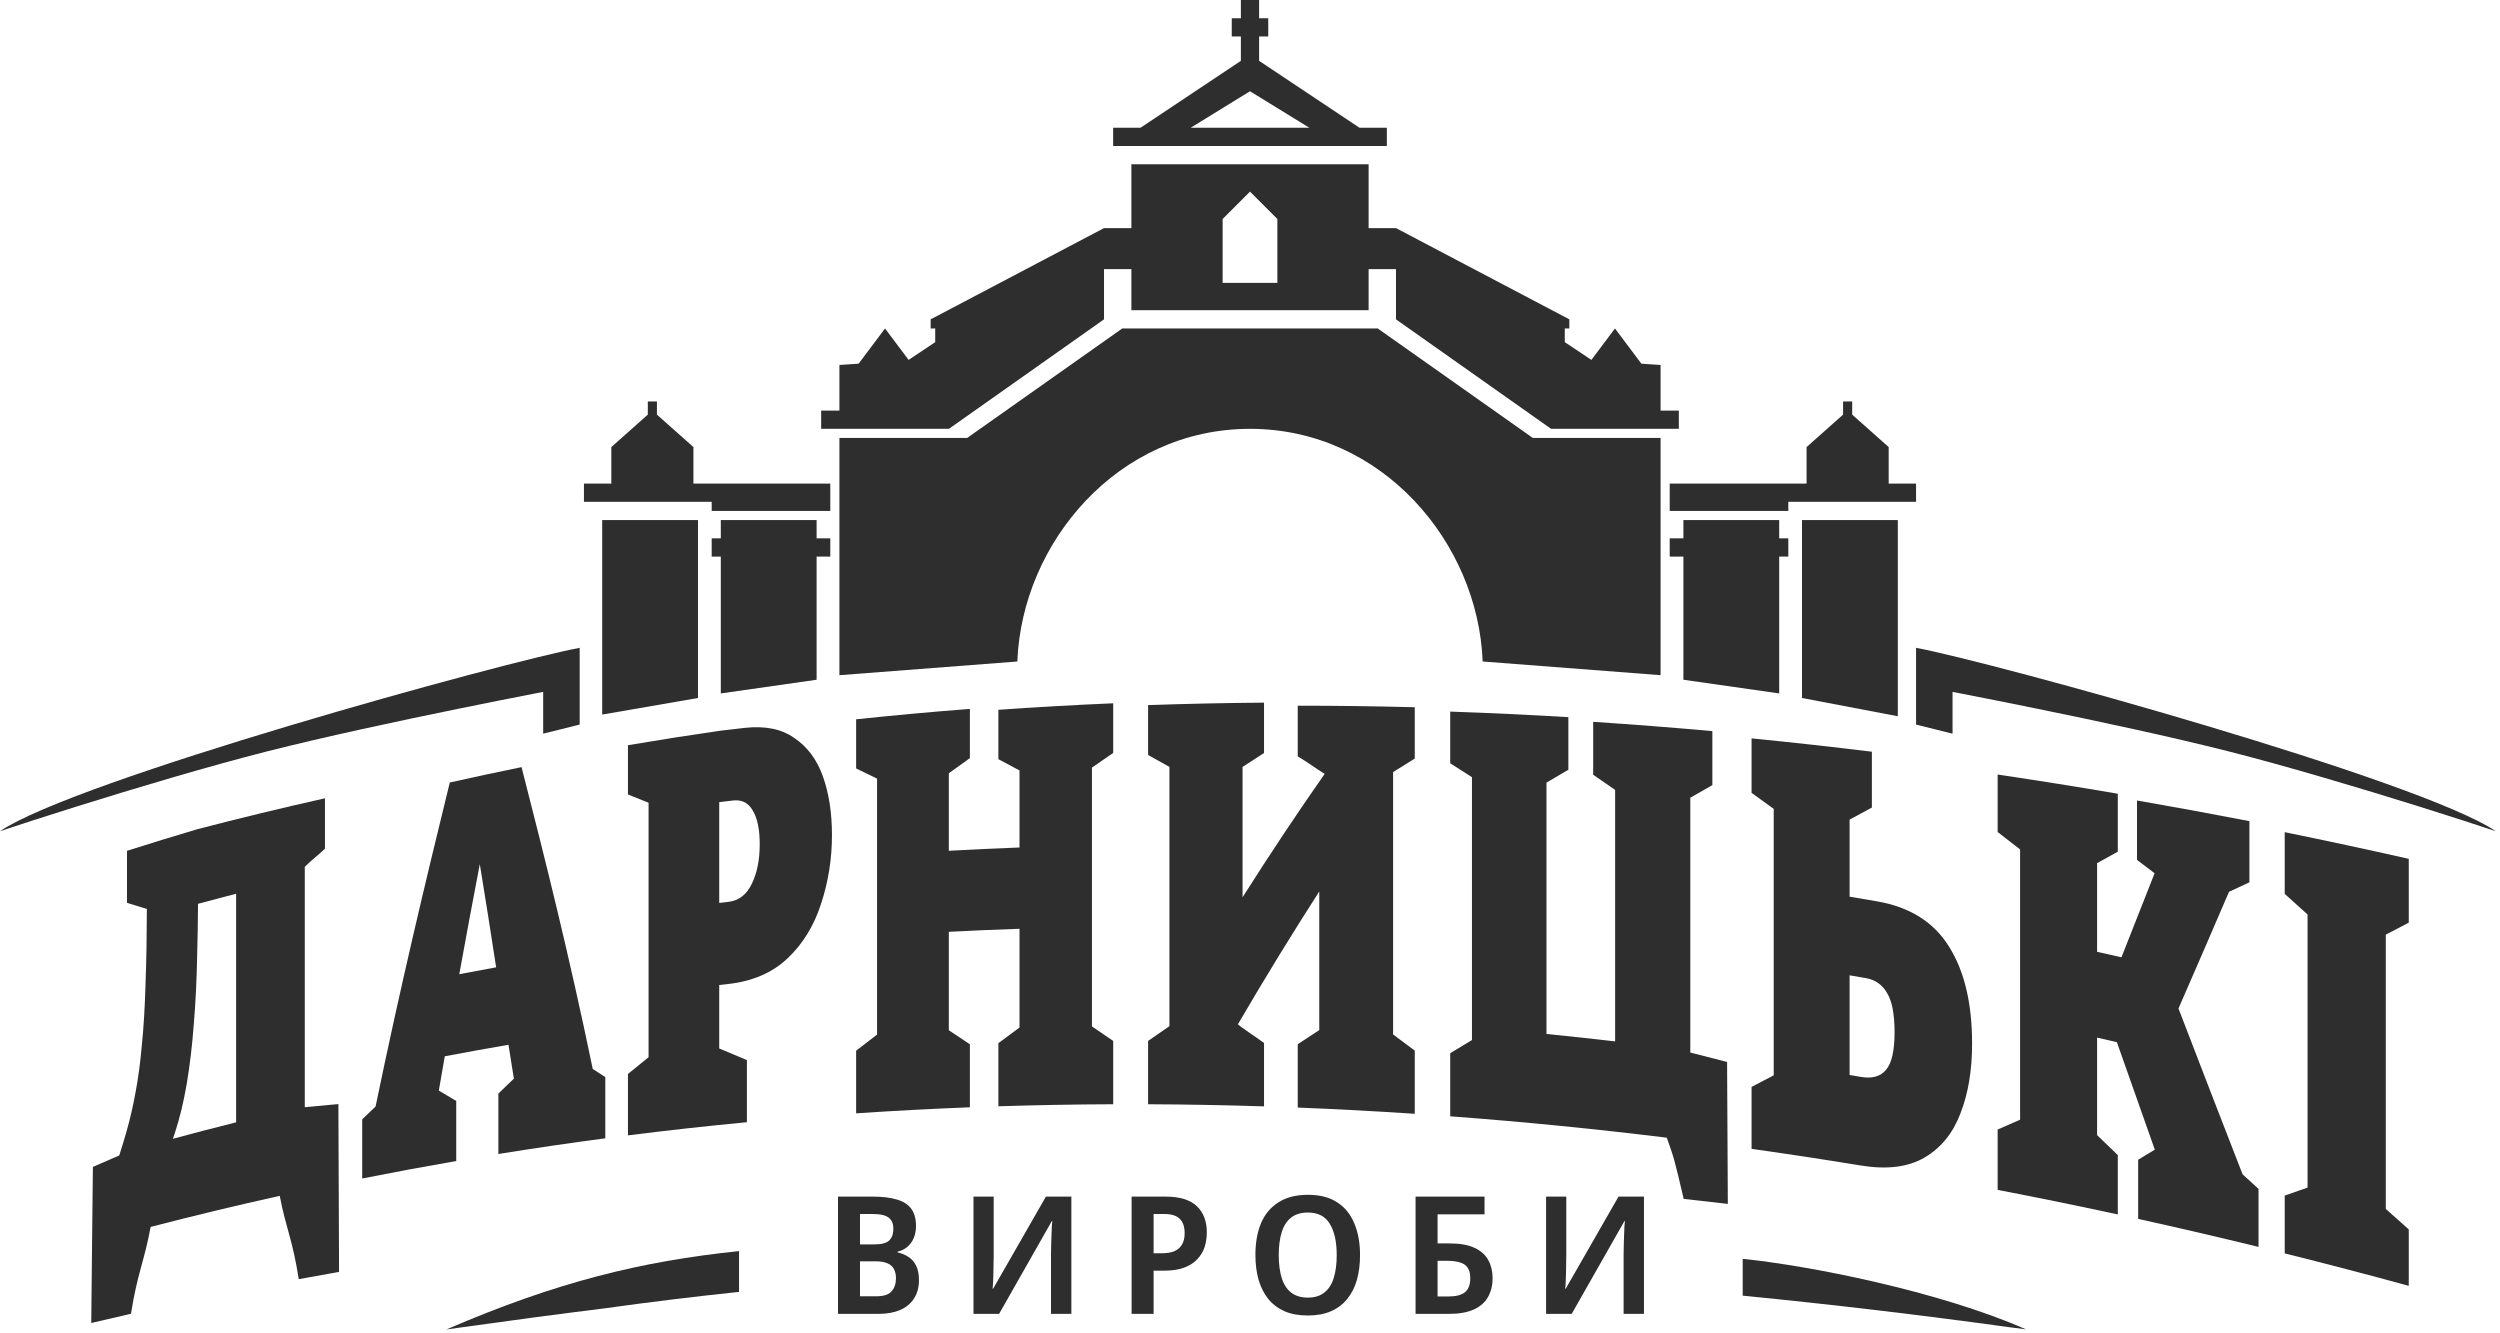
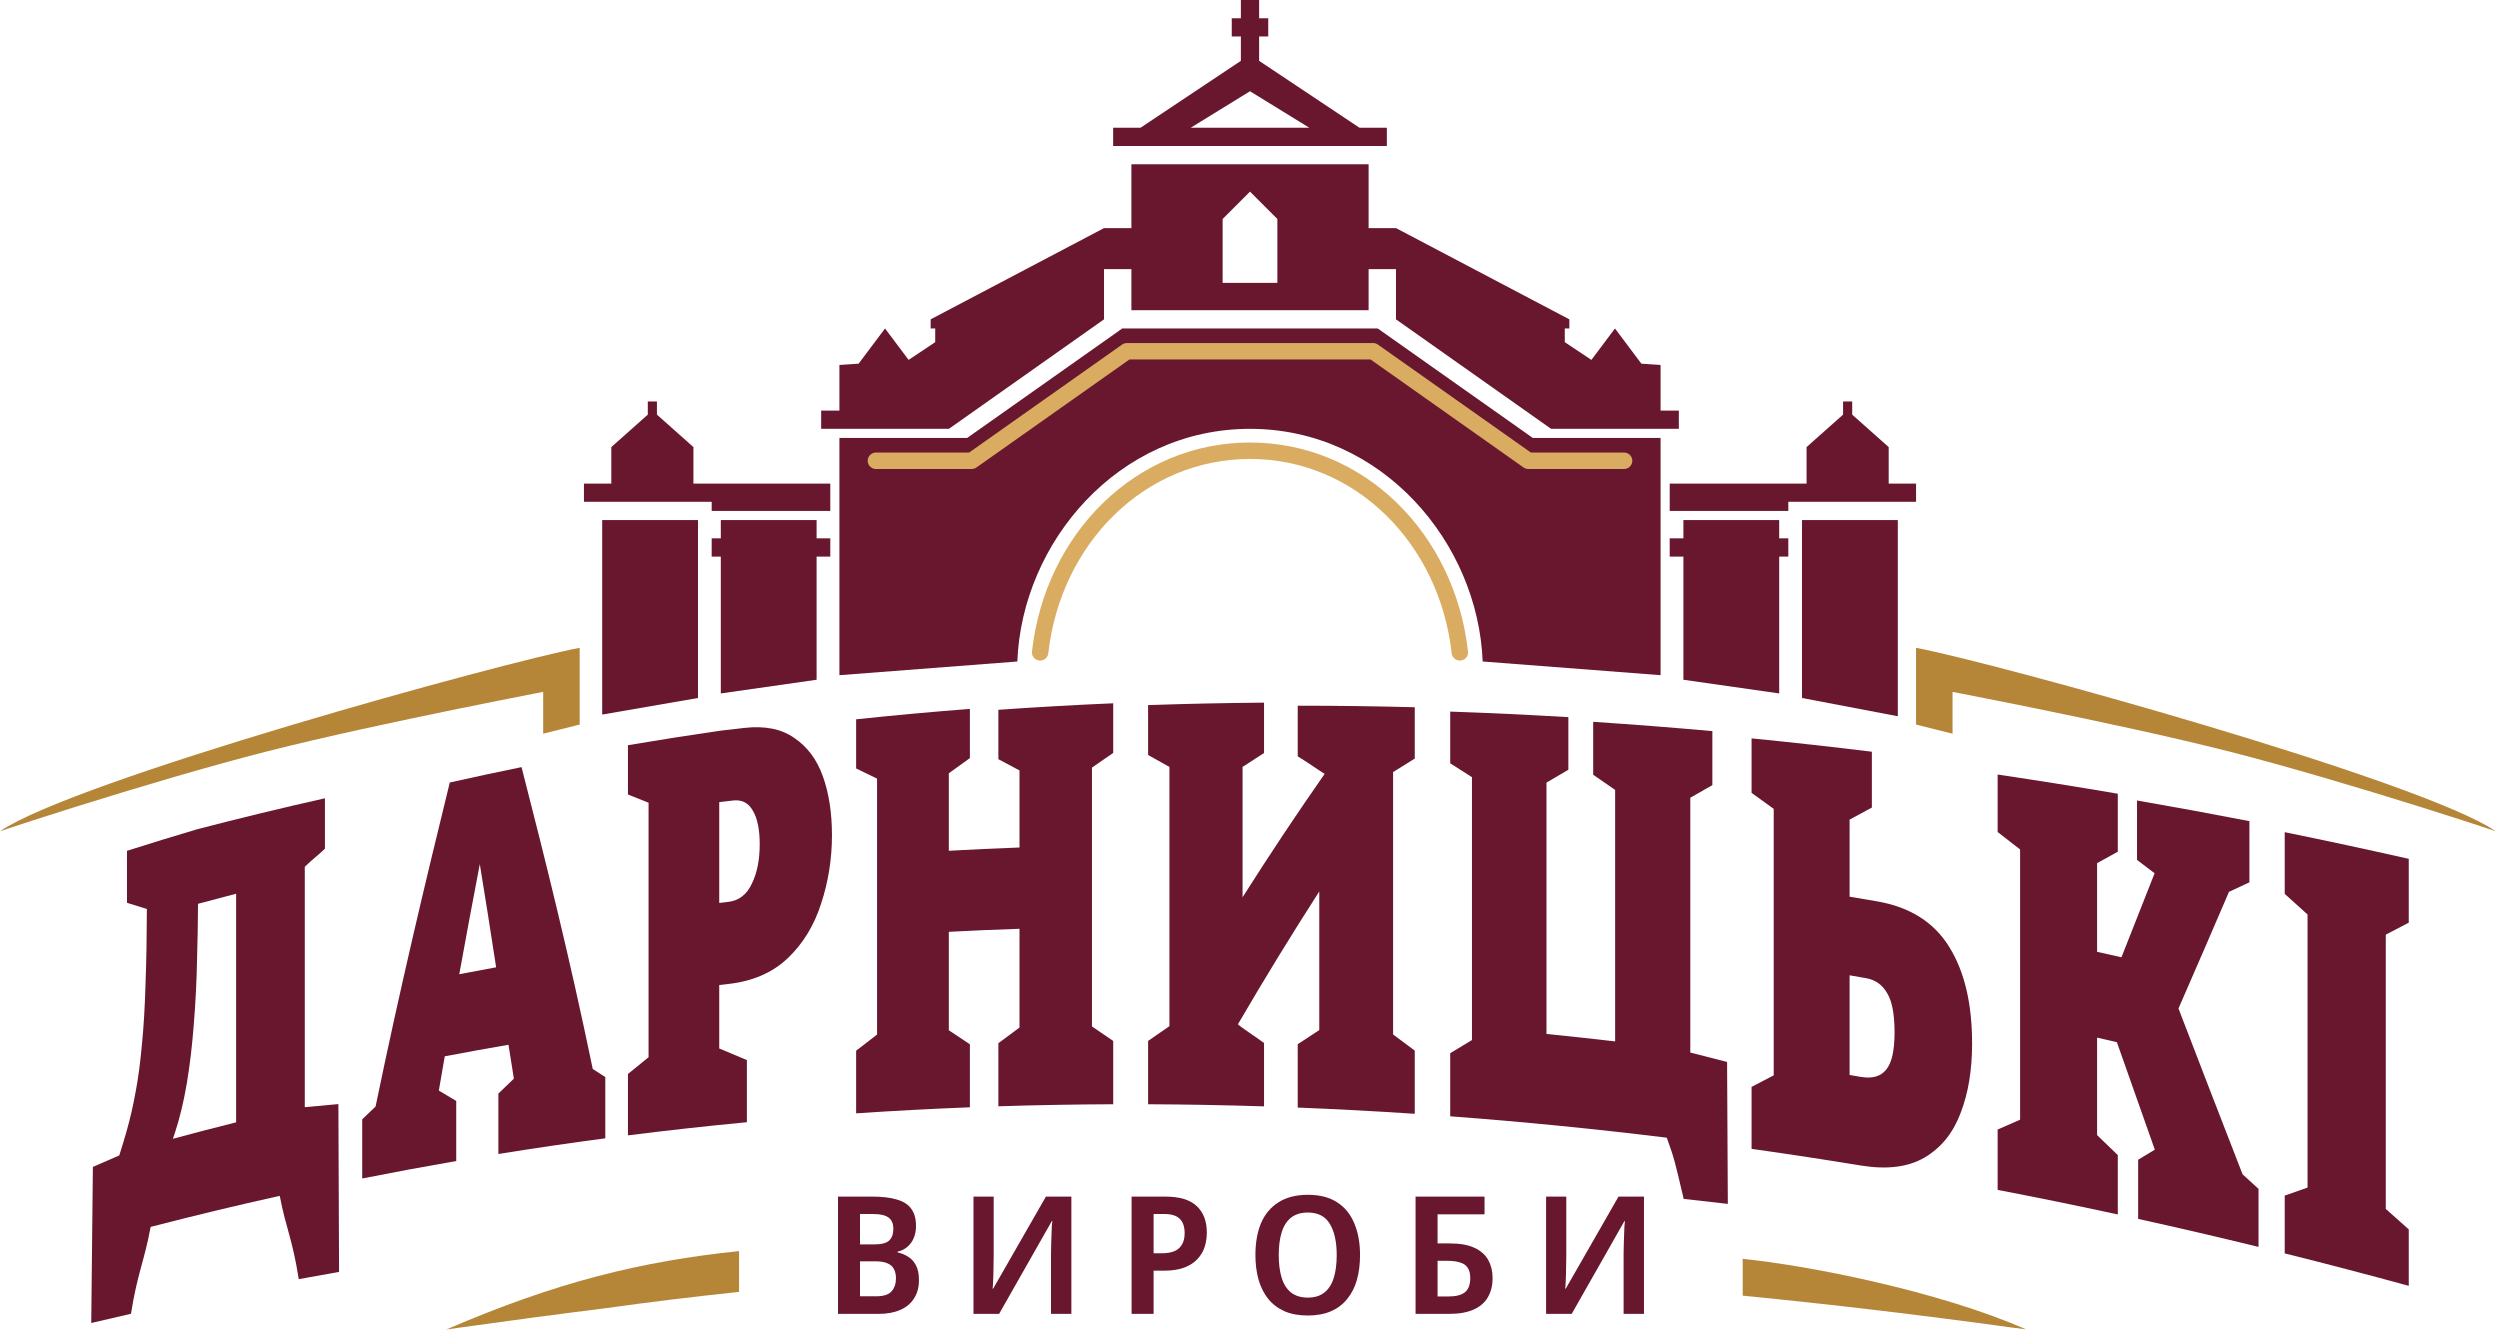
<svg xmlns="http://www.w3.org/2000/svg" width="274" height="146" viewBox="0 0 274 146" fill="none">
-   <path d="M18.947 124.811C21.252 124.189 23.563 123.588 25.879 123.008C25.879 114.299 25.879 105.947 25.879 97.951C24.486 98.312 23.094 98.681 21.704 99.057C21.691 101.095 21.656 103.073 21.602 104.987C21.553 107.531 21.431 109.97 21.237 112.293C21.066 114.569 20.811 116.731 20.47 118.768C20.13 120.765 19.692 122.579 19.157 124.2C19.089 124.407 19.019 124.61 18.947 124.811ZM13.071 126.636C13.366 125.719 13.636 124.826 13.881 123.959C14.269 122.59 14.596 121.162 14.863 119.678C15.153 118.145 15.383 116.416 15.553 114.497C15.747 112.572 15.88 110.318 15.953 107.754C16.041 105.401 16.089 102.683 16.097 99.625C15.37 99.398 14.644 99.172 13.918 98.948C13.918 97.035 13.918 95.136 13.918 93.249C16.473 92.437 19.034 91.65 21.602 90.888C26.251 89.677 30.921 88.544 35.613 87.492C35.613 89.31 35.613 91.153 35.613 93.021C34.557 94.012 34.458 93.989 33.404 95C33.67 94.747 33.91 94.515 33.404 95C33.404 103.752 33.404 111.781 33.404 121.347C34.63 121.227 35.858 121.114 37.088 121.007C37.112 128.173 37.137 131.637 37.161 139.399C35.686 139.658 34.213 139.924 32.742 140.197C32.047 135.726 31.354 134.718 30.66 131.064C25.922 132.116 21.206 133.251 16.512 134.468C16.527 134.389 16.497 134.547 16.512 134.468C15.792 138.33 15.073 139.479 14.354 143.989C12.9 144.319 11.449 144.656 10 145C10.06 137.84 10.121 134.803 10.181 127.893C11.144 127.471 12.107 127.052 13.071 126.636Z" fill="#2E2E2E" />
-   <path d="M64.965 117.16C65.424 117.453 65.882 117.749 66.341 118.047C66.341 120.248 66.341 122.485 66.341 124.759C62.42 125.278 58.514 125.851 54.622 126.478C54.622 124.238 54.622 122.031 54.622 119.856C55.188 119.309 55.754 118.763 56.321 118.219C56.124 116.969 55.927 115.732 55.73 114.506C53.397 114.907 51.069 115.329 48.747 115.771C48.53 117.013 48.312 118.265 48.095 119.526C48.731 119.902 49.367 120.282 50.003 120.666C50.003 122.83 50.003 125.024 50.003 127.249C46.557 127.844 43.122 128.482 39.698 129.162C39.698 126.974 39.698 124.812 39.698 122.677C40.187 122.208 40.675 121.739 41.164 121.272C43.868 108.202 46.579 96.849 49.297 85.763C51.911 85.177 54.533 84.615 57.161 84.077C59.756 94.208 62.357 104.571 64.965 117.16ZM50.337 106.772C51.682 106.513 53.029 106.261 54.377 106.017C53.78 102.119 53.183 98.351 52.587 94.707C51.836 98.605 51.086 102.629 50.337 106.772Z" fill="#2E2E2E" />
-   <path d="M79.813 107.845C79.484 107.882 79.156 107.919 78.828 107.956C78.828 110.23 78.828 112.549 78.828 114.912C79.838 115.329 80.849 115.754 81.86 116.186C81.86 118.416 81.86 120.685 81.86 122.994C77.497 123.409 73.151 123.89 68.823 124.437C68.823 122.158 68.823 119.915 68.823 117.708C69.576 117.093 70.329 116.481 71.083 115.872C71.083 105.791 71.083 96.493 71.083 87.978C70.329 87.674 69.576 87.373 68.823 87.076C68.823 85.239 68.823 83.438 68.823 81.674C72.198 81.103 75.583 80.573 78.979 80.081C79.85 79.978 80.722 79.877 81.595 79.779C83.846 79.526 85.671 79.894 87.067 80.89C88.488 81.85 89.53 83.24 90.191 85.095C90.852 86.951 91.183 89.085 91.183 91.525C91.183 94.12 90.788 96.628 90 99.019C89.238 101.409 88.018 103.42 86.344 105.011C84.67 106.605 82.491 107.549 79.813 107.845ZM80.343 87.735C79.838 87.794 79.333 87.854 78.828 87.914C78.828 91.457 78.828 95.14 78.828 98.962C79.156 98.923 79.484 98.885 79.813 98.847C80.975 98.713 81.835 98.052 82.392 96.875C82.974 95.695 83.265 94.241 83.265 92.537C83.265 90.911 83.012 89.687 82.505 88.839C82.025 87.988 81.304 87.624 80.343 87.735Z" fill="#2E2E2E" />
-   <path d="M93.832 122.021C93.832 119.692 93.832 117.404 93.832 115.157C94.596 114.563 95.361 113.972 96.127 113.386C96.127 103.18 96.127 93.831 96.127 85.338C95.361 84.961 94.596 84.59 93.832 84.223C93.832 82.386 93.832 80.591 93.832 78.836C97.972 78.398 102.129 78.018 106.3 77.695C106.3 79.451 106.3 81.249 106.3 83.088C105.53 83.638 104.76 84.193 103.991 84.752C103.991 87.493 103.991 90.324 103.991 93.245C106.568 93.101 109.15 92.981 111.738 92.885C111.738 89.982 111.738 87.168 111.738 84.441C110.966 84.025 110.194 83.613 109.422 83.206C109.422 81.361 109.422 79.556 109.422 77.794C113.602 77.499 117.796 77.261 122.007 77.08C122.007 78.853 122.007 80.666 122.007 82.52C121.23 83.052 120.453 83.588 119.677 84.129C119.677 92.721 119.677 102.176 119.677 112.496C120.453 113.021 121.23 113.552 122.007 114.086C122.007 116.359 122.007 118.671 122.007 121.025C117.796 121.042 113.602 121.116 109.422 121.249C109.422 118.903 109.422 116.598 109.422 114.334C110.194 113.758 110.966 113.185 111.738 112.617C111.738 108.896 111.738 105.289 111.738 101.795C109.15 101.881 106.568 101.992 103.991 102.127C103.991 105.61 103.991 109.207 103.991 112.917C104.76 113.424 105.53 113.936 106.3 114.453C106.3 116.714 106.3 119.016 106.3 121.36C102.129 121.522 97.972 121.742 93.832 122.021Z" fill="#2E2E2E" />
-   <path d="M125.832 121.026C125.832 118.671 125.832 116.357 125.832 114.084C126.611 113.541 127.39 113.002 128.17 112.468C128.17 102.151 128.17 92.679 128.17 84.053C127.39 83.612 126.611 83.177 125.832 82.747C125.832 80.884 125.832 79.061 125.832 77.279C130.052 77.133 134.287 77.043 138.538 77.01C138.538 78.81 138.538 80.65 138.538 82.529C137.753 83.033 136.969 83.541 136.185 84.054C136.185 88.591 136.185 93.353 136.185 98.34C139.177 93.618 142.176 89.12 145.183 84.817C144 84.081 143.411 83.609 142.231 82.897C142.231 81.007 142.231 79.157 142.231 77.344C146.491 77.345 150.767 77.401 155.058 77.513C155.058 79.353 155.058 81.228 155.058 83.139C154.266 83.629 153.474 84.122 152.683 84.619C152.683 93.447 152.683 103.033 152.683 113.378C153.474 113.963 154.266 114.553 155.058 115.146C155.058 117.42 155.058 119.728 155.058 122.072C150.767 121.786 146.491 121.559 142.231 121.39C142.231 119.037 142.231 116.723 142.231 114.447C143.017 113.926 143.804 113.409 144.592 112.897C144.592 107.626 144.592 102.562 144.592 97.704C141.612 102.336 138.64 107.181 135.676 112.259C136.107 112.667 137.44 113.503 138.538 114.312C138.538 116.588 138.538 118.904 138.538 121.258C134.287 121.122 130.052 121.045 125.832 121.026Z" fill="#2E2E2E" />
-   <path d="M184.532 131.4C183.5 127 183.5 127 182.68 124.691C174.716 123.715 166.804 122.933 158.944 122.347C158.944 120.006 158.944 117.701 158.944 115.429C159.738 114.945 160.532 114.466 161.327 113.99C161.327 103.678 161.327 94.074 161.327 85.178C160.532 84.666 159.738 84.159 158.944 83.657C158.944 81.734 158.944 79.845 158.944 77.991C163.244 78.139 167.56 78.342 171.892 78.6C171.892 80.491 171.892 82.412 171.892 84.364C171.092 84.831 170.293 85.301 169.495 85.774C169.495 94.358 169.495 103.541 169.495 113.322C171.997 113.573 174.505 113.845 177.018 114.137C177.018 104.404 177.018 95.216 177.018 86.573C176.216 86.014 175.414 85.46 174.613 84.912C174.613 82.95 174.613 81.017 174.613 79.114C178.952 79.398 183.305 79.737 187.675 80.131C187.675 82.08 187.675 84.052 187.675 86.05C186.868 86.508 186.062 86.968 185.257 87.43C185.257 96.248 185.257 105.557 185.257 115.358C186.599 115.697 187.943 116.041 189.289 116.391C189.316 123.97 189.343 123.822 189.37 131.947C187.755 131.758 186.142 131.576 184.532 131.4Z" fill="#2E2E2E" />
-   <path d="M191.972 125.914C191.972 123.628 191.972 121.365 191.972 119.124C192.78 118.697 193.589 118.275 194.399 117.857C194.399 107.673 194.399 97.938 194.399 88.651C193.589 88.062 192.78 87.478 191.972 86.899C191.972 84.886 191.972 82.895 191.972 80.927C196.351 81.36 200.747 81.847 205.157 82.389C205.157 84.412 205.157 86.452 205.157 88.508C204.343 88.947 203.529 89.388 202.716 89.829C202.716 92.613 202.716 95.429 202.716 98.277C203.719 98.444 204.723 98.614 205.728 98.788C209.339 99.411 211.982 101.087 213.645 103.8C215.309 106.471 216.142 109.993 216.142 114.383C216.142 117.296 215.718 119.838 214.873 122.007C214.054 124.183 212.745 125.797 210.948 126.857C209.151 127.916 206.812 128.209 203.936 127.738C199.935 127.082 195.947 126.474 191.972 125.914ZM202.716 117.818C203.123 117.887 203.529 117.956 203.936 118.026C205.184 118.241 206.108 117.985 206.705 117.255C207.33 116.532 207.643 115.161 207.643 113.157C207.643 111.153 207.371 109.72 206.827 108.845C206.311 107.931 205.537 107.384 204.506 107.204C203.909 107.099 203.312 106.996 202.716 106.894C202.716 110.486 202.716 114.128 202.716 117.818Z" fill="#2E2E2E" />
-   <path d="M245.785 128.702C246.367 129.234 246.95 129.766 247.534 130.299C247.534 132.429 247.534 134.55 247.534 136.661C243.121 135.582 238.724 134.559 234.342 133.592C234.342 131.43 234.342 129.268 234.342 127.105C234.951 126.736 235.56 126.369 236.169 126.004C234.781 122.082 233.395 118.147 232.01 114.222C231.286 114.054 230.563 113.889 229.841 113.725C229.841 117.281 229.841 120.843 229.841 124.411C230.597 125.139 231.353 125.868 232.11 126.597C232.11 128.765 232.11 130.934 232.11 133.104C227.705 132.15 223.316 131.252 218.941 130.411C218.941 128.197 218.941 125.992 218.941 123.796C219.761 123.433 220.582 123.073 221.403 122.717C221.403 112.692 221.403 102.82 221.403 93.1C220.582 92.458 219.761 91.821 218.941 91.188C218.941 89.08 218.941 86.981 218.941 84.89C223.316 85.539 227.705 86.24 232.11 86.993C232.11 89.109 232.11 91.227 232.11 93.345C231.353 93.765 230.597 94.184 229.841 94.603C229.841 97.837 229.841 101.075 229.841 104.319C230.73 104.516 231.62 104.716 232.511 104.919C233.721 101.86 234.933 98.795 236.145 95.708C235.503 95.219 234.86 94.732 234.218 94.247C234.218 92.077 234.218 89.906 234.218 87.734C238.31 88.445 242.416 89.199 246.535 89.998C246.535 92.242 246.535 94.476 246.535 96.702C245.789 97.05 245.043 97.398 244.298 97.744C242.45 102.062 240.604 106.306 238.761 110.529C241.098 116.602 243.439 122.691 245.785 128.702Z" fill="#2E2E2E" />
-   <path d="M264 101.124C263.161 101.565 262.322 102.002 261.483 102.437C261.483 112.879 261.483 122.9 261.483 132.501C262.322 133.248 263.161 133.995 264 134.741C264 136.825 264 138.888 264 140.928C259.453 139.684 254.921 138.498 250.405 137.371C250.405 135.271 250.405 133.16 250.405 131.037C251.239 130.741 252.073 130.448 252.908 130.158C252.908 120.466 252.908 110.49 252.908 100.229C252.073 99.472 251.239 98.719 250.405 97.97C250.405 95.728 250.405 93.474 250.405 91.207C254.921 92.128 259.453 93.102 264 94.128C264 96.482 264 98.814 264 101.124Z" fill="#2E2E2E" />
-   <path d="M95.624 131.148C96.704 131.148 97.598 131.256 98.306 131.472C99.014 131.676 99.536 132.012 99.872 132.48C100.22 132.948 100.394 133.578 100.394 134.37C100.394 134.862 100.31 135.306 100.142 135.702C99.974 136.098 99.734 136.422 99.422 136.674C99.122 136.926 98.774 137.094 98.378 137.178V137.268C98.786 137.352 99.17 137.508 99.53 137.736C99.89 137.952 100.178 138.27 100.394 138.69C100.61 139.098 100.718 139.638 100.718 140.31C100.718 141.09 100.538 141.756 100.178 142.308C99.83 142.86 99.326 143.28 98.666 143.568C98.006 143.856 97.22 144 96.308 144H91.844V131.148H95.624ZM95.84 136.386C96.62 136.386 97.16 136.242 97.46 135.954C97.76 135.666 97.91 135.24 97.91 134.676C97.91 134.1 97.73 133.686 97.37 133.434C97.022 133.182 96.464 133.056 95.696 133.056H94.256V136.386H95.84ZM94.256 138.24V142.074H96.02C96.836 142.074 97.4 141.894 97.712 141.534C98.036 141.174 98.198 140.694 98.198 140.094C98.198 139.71 98.126 139.38 97.982 139.104C97.85 138.828 97.622 138.618 97.298 138.474C96.974 138.318 96.524 138.24 95.948 138.24H94.256Z" fill="#2E2E2E" />
-   <path d="M106.694 131.148H108.908V137.682C108.908 137.982 108.902 138.318 108.89 138.69C108.89 139.05 108.884 139.404 108.872 139.752C108.86 140.1 108.848 140.406 108.836 140.67C108.824 140.934 108.806 141.12 108.782 141.228H108.854L114.632 131.148H117.422V144H115.19V137.52C115.19 137.196 115.196 136.842 115.208 136.458C115.22 136.074 115.232 135.702 115.244 135.342C115.256 134.982 115.268 134.67 115.28 134.406C115.304 134.13 115.322 133.938 115.334 133.83H115.28L109.502 144H106.694V131.148Z" fill="#2E2E2E" />
-   <path d="M127.731 131.148C129.291 131.148 130.437 131.496 131.169 132.192C131.901 132.888 132.267 133.848 132.267 135.072C132.267 135.624 132.189 136.152 132.033 136.656C131.877 137.148 131.613 137.592 131.241 137.988C130.881 138.384 130.401 138.696 129.801 138.924C129.201 139.152 128.463 139.266 127.587 139.266H126.435V144H124.023V131.148H127.731ZM127.641 133.056H126.435V137.358H127.335C127.863 137.358 128.313 137.286 128.685 137.142C129.057 136.986 129.339 136.746 129.531 136.422C129.735 136.098 129.837 135.678 129.837 135.162C129.837 134.454 129.657 133.926 129.297 133.578C128.937 133.23 128.385 133.056 127.641 133.056Z" fill="#2E2E2E" />
-   <path d="M149.06 137.556C149.06 138.552 148.946 139.458 148.718 140.274C148.49 141.078 148.136 141.774 147.656 142.362C147.188 142.95 146.594 143.4 145.874 143.712C145.154 144.024 144.308 144.18 143.336 144.18C142.352 144.18 141.5 144.024 140.78 143.712C140.06 143.388 139.466 142.938 138.998 142.362C138.53 141.774 138.176 141.072 137.936 140.256C137.708 139.44 137.594 138.534 137.594 137.538C137.594 136.206 137.798 135.048 138.206 134.064C138.626 133.08 139.262 132.318 140.114 131.778C140.966 131.226 142.046 130.95 143.354 130.95C144.65 130.95 145.718 131.226 146.558 131.778C147.398 132.318 148.022 133.086 148.43 134.082C148.85 135.066 149.06 136.224 149.06 137.556ZM140.15 137.556C140.15 138.528 140.258 139.362 140.474 140.058C140.69 140.754 141.032 141.288 141.5 141.66C141.98 142.032 142.592 142.218 143.336 142.218C144.08 142.218 144.686 142.032 145.154 141.66C145.622 141.288 145.964 140.754 146.18 140.058C146.396 139.362 146.504 138.528 146.504 137.556C146.504 136.104 146.252 134.964 145.748 134.136C145.256 133.308 144.452 132.894 143.336 132.894C142.592 132.894 141.98 133.08 141.5 133.452C141.032 133.824 140.69 134.358 140.474 135.054C140.258 135.75 140.15 136.584 140.15 137.556Z" fill="#2E2E2E" />
-   <path d="M155.146 144V131.148H162.706V133.092H157.558V136.278H158.89C160.018 136.278 160.924 136.44 161.608 136.764C162.304 137.088 162.808 137.538 163.12 138.114C163.432 138.69 163.588 139.344 163.588 140.076C163.588 140.892 163.414 141.594 163.066 142.182C162.73 142.77 162.208 143.22 161.5 143.532C160.804 143.844 159.916 144 158.836 144H155.146ZM158.764 142.092C159.58 142.092 160.18 141.936 160.564 141.624C160.948 141.312 161.14 140.796 161.14 140.076C161.14 139.584 161.044 139.206 160.852 138.942C160.672 138.666 160.396 138.474 160.024 138.366C159.652 138.246 159.19 138.186 158.638 138.186H157.558V142.092H158.764Z" fill="#2E2E2E" />
-   <path d="M169.451 131.148H171.665V137.682C171.665 137.982 171.659 138.318 171.647 138.69C171.647 139.05 171.641 139.404 171.629 139.752C171.617 140.1 171.605 140.406 171.593 140.67C171.581 140.934 171.563 141.12 171.539 141.228H171.611L177.389 131.148H180.179V144H177.947V137.52C177.947 137.196 177.953 136.842 177.965 136.458C177.977 136.074 177.989 135.702 178.001 135.342C178.013 134.982 178.025 134.67 178.037 134.406C178.061 134.13 178.079 133.938 178.091 133.83H178.037L172.259 144H169.451V131.148Z" fill="#2E2E2E" />
-   <path d="M63.533 79.412L59.533 80.412V75.832C59.24 75.889 58.923 75.95 58.584 76.016C56.51 76.419 53.612 76.991 50.319 77.663C43.725 79.009 35.576 80.751 29.275 82.351C22.98 83.949 14.833 86.377 8.244 88.441C4.953 89.472 2.063 90.408 0 91.1C8.245 85.5 55.046 72.598 63.533 71V79.412Z" fill="#2E2E2E" />
-   <path d="M209.999 71C218.486 72.598 265.287 85.5 273.532 91.1C271.469 90.408 268.579 89.472 265.288 88.441C258.699 86.377 250.552 83.949 244.257 82.351C237.956 80.751 229.807 79.009 223.213 77.663C219.92 76.991 217.022 76.419 214.948 76.016C214.609 75.95 214.292 75.889 213.999 75.832V80.412L209.999 79.412V71Z" fill="#2E2E2E" />
-   <path d="M208 78.5L197.5 76.5V57H208V78.5Z" fill="#2E2E2E" />
-   <path d="M76.5 76.5L66 78.317V57H76.5V76.5Z" fill="#2E2E2E" />
-   <path d="M89.5 59H91V61H89.5V74.5L79 76V61H78V59H79V57H89.5V59Z" fill="#2E2E2E" />
-   <path d="M195 59H196V61H195V76L184.5 74.5V61H183V59H184.5V57H195V59Z" fill="#2E2E2E" />
-   <path d="M168 48H182V74L162.5 72.5C162 59.5 151.5 47 137 47C122.5 47 112 59.5 111.5 72.5L92 74V48H106L123 36H151L168 48Z" fill="#2E2E2E" />
-   <path d="M72 45.444L76 49V53H91V56H78V55H64V53H67V49L71 45.444V44H72V45.444Z" fill="#2E2E2E" />
-   <path d="M203 45.444L207 49V53H210V55H196V56H183V53H198V49L202 45.444V44H203V45.444Z" fill="#2E2E2E" />
-   <path d="M150 25H153L172 35V36H171.5V37.5L174.416 39.444L177 36L179.895 39.859L182 40V45H184V47H170L153 35V29.5H150V34H124V29.5H121V35L104 47H90V45H92V40L94.105 39.859L97 36L99.583 39.444L102.5 37.5V36H102V35L121 25H124V18H150V25ZM134 24V31H140V24L137 21L134 24Z" fill-rule="evenodd" clip-rule="evenodd" fill="#2E2E2E" />
-   <path d="M138 2H139V4H138V6.666L149 14H152V16H122V14H125L136 6.666V4H135V2H136V0H138V2ZM130.5 14H143.5L137 10L130.5 14Z" fill-rule="evenodd" clip-rule="evenodd" fill="#2E2E2E" />
-   <path d="M81 141.591C76.06 142.111 71.125 142.714 66.195 143.404C60.964 144.054 55.859 144.737 50.627 145.472L48.918 145.711C61 140.5 70.274 138.232 81 137.119V141.591Z" fill="#2E2E2E" />
-   <path d="M191 137.971C198.182 138.691 212.5 141.5 222.051 145.696L220.328 145.476C210.572 144.132 200.793 142.964 191 142.005V137.971Z" fill="#2E2E2E" />
+   <path d="M18.947 124.811C21.252 124.189 23.563 123.588 25.879 123.008C25.879 114.299 25.879 105.947 25.879 97.951C24.486 98.312 23.094 98.681 21.704 99.057C21.691 101.095 21.656 103.073 21.602 104.987C21.553 107.531 21.431 109.97 21.237 112.293C21.066 114.569 20.811 116.731 20.47 118.768C20.13 120.765 19.692 122.579 19.157 124.2C19.089 124.407 19.019 124.61 18.947 124.811ZM13.071 126.636C13.366 125.719 13.636 124.826 13.881 123.959C14.269 122.59 14.596 121.162 14.863 119.678C15.153 118.145 15.383 116.416 15.553 114.497C15.747 112.572 15.88 110.318 15.953 107.754C16.041 105.401 16.089 102.683 16.097 99.625C15.37 99.398 14.644 99.172 13.918 98.948C13.918 97.035 13.918 95.136 13.918 93.249C16.473 92.437 19.034 91.65 21.602 90.888C26.251 89.677 30.921 88.544 35.613 87.492C35.613 89.31 35.613 91.153 35.613 93.021C34.557 94.012 34.458 93.989 33.404 95C33.67 94.747 33.91 94.515 33.404 95C33.404 103.752 33.404 111.781 33.404 121.347C34.63 121.227 35.858 121.114 37.088 121.007C37.112 128.173 37.137 131.637 37.161 139.399C35.686 139.658 34.213 139.924 32.742 140.197C32.047 135.726 31.354 134.718 30.66 131.064C25.922 132.116 21.206 133.251 16.512 134.468C16.527 134.389 16.497 134.547 16.512 134.468C15.792 138.33 15.073 139.479 14.354 143.989C12.9 144.319 11.449 144.656 10 145C10.06 137.84 10.121 134.803 10.181 127.893C11.144 127.471 12.107 127.052 13.071 126.636Z" fill="#68172E" />
+   <path d="M64.965 117.16C65.424 117.453 65.882 117.749 66.341 118.047C66.341 120.248 66.341 122.485 66.341 124.759C62.42 125.278 58.514 125.851 54.622 126.478C54.622 124.238 54.622 122.031 54.622 119.856C55.188 119.309 55.754 118.763 56.321 118.219C56.124 116.969 55.927 115.732 55.73 114.506C53.397 114.907 51.069 115.329 48.747 115.771C48.53 117.013 48.312 118.265 48.095 119.526C48.731 119.902 49.367 120.282 50.003 120.666C50.003 122.83 50.003 125.024 50.003 127.249C46.557 127.844 43.122 128.482 39.698 129.162C39.698 126.974 39.698 124.812 39.698 122.677C40.187 122.208 40.675 121.739 41.164 121.272C43.868 108.202 46.579 96.849 49.297 85.763C51.911 85.177 54.533 84.615 57.161 84.077C59.756 94.208 62.357 104.571 64.965 117.16ZM50.337 106.772C51.682 106.513 53.029 106.261 54.377 106.017C53.78 102.119 53.183 98.351 52.587 94.707C51.836 98.605 51.086 102.629 50.337 106.772Z" fill="#68172E" />
+   <path d="M79.813 107.845C79.484 107.882 79.156 107.919 78.828 107.956C78.828 110.23 78.828 112.549 78.828 114.912C79.838 115.329 80.849 115.754 81.86 116.186C81.86 118.416 81.86 120.685 81.86 122.994C77.497 123.409 73.151 123.89 68.823 124.437C68.823 122.158 68.823 119.915 68.823 117.708C69.576 117.093 70.329 116.481 71.083 115.872C71.083 105.791 71.083 96.493 71.083 87.978C70.329 87.674 69.576 87.373 68.823 87.076C68.823 85.239 68.823 83.438 68.823 81.674C72.198 81.103 75.583 80.573 78.979 80.081C79.85 79.978 80.722 79.877 81.595 79.779C83.846 79.526 85.671 79.894 87.067 80.89C88.488 81.85 89.53 83.24 90.191 85.095C90.852 86.951 91.183 89.085 91.183 91.525C91.183 94.12 90.788 96.628 90 99.019C89.238 101.409 88.018 103.42 86.344 105.011C84.67 106.605 82.491 107.549 79.813 107.845ZM80.343 87.735C79.838 87.794 79.333 87.854 78.828 87.914C78.828 91.457 78.828 95.14 78.828 98.962C79.156 98.923 79.484 98.885 79.813 98.847C80.975 98.713 81.835 98.052 82.392 96.875C82.974 95.695 83.265 94.241 83.265 92.537C83.265 90.911 83.012 89.687 82.505 88.839C82.025 87.988 81.304 87.624 80.343 87.735Z" fill="#68172E" />
+   <path d="M93.832 122.021C93.832 119.692 93.832 117.404 93.832 115.157C94.596 114.563 95.361 113.972 96.127 113.386C96.127 103.18 96.127 93.831 96.127 85.338C95.361 84.961 94.596 84.59 93.832 84.223C93.832 82.386 93.832 80.591 93.832 78.836C97.972 78.398 102.129 78.018 106.3 77.695C106.3 79.451 106.3 81.249 106.3 83.088C105.53 83.638 104.76 84.193 103.991 84.752C103.991 87.493 103.991 90.324 103.991 93.245C106.568 93.101 109.15 92.981 111.738 92.885C111.738 89.982 111.738 87.168 111.738 84.441C110.966 84.025 110.194 83.613 109.422 83.206C109.422 81.361 109.422 79.556 109.422 77.794C113.602 77.499 117.796 77.261 122.007 77.08C122.007 78.853 122.007 80.666 122.007 82.52C121.23 83.052 120.453 83.588 119.677 84.129C119.677 92.721 119.677 102.176 119.677 112.496C120.453 113.021 121.23 113.552 122.007 114.086C122.007 116.359 122.007 118.671 122.007 121.025C117.796 121.042 113.602 121.116 109.422 121.249C109.422 118.903 109.422 116.598 109.422 114.334C110.194 113.758 110.966 113.185 111.738 112.617C111.738 108.896 111.738 105.289 111.738 101.795C109.15 101.881 106.568 101.992 103.991 102.127C103.991 105.61 103.991 109.207 103.991 112.917C104.76 113.424 105.53 113.936 106.3 114.453C106.3 116.714 106.3 119.016 106.3 121.36C102.129 121.522 97.972 121.742 93.832 122.021Z" fill="#68172E" />
+   <path d="M125.832 121.026C125.832 118.671 125.832 116.357 125.832 114.084C126.611 113.541 127.39 113.002 128.17 112.468C128.17 102.151 128.17 92.679 128.17 84.053C127.39 83.612 126.611 83.177 125.832 82.747C125.832 80.884 125.832 79.061 125.832 77.279C130.052 77.133 134.287 77.043 138.538 77.01C138.538 78.81 138.538 80.65 138.538 82.529C137.753 83.033 136.969 83.541 136.185 84.054C136.185 88.591 136.185 93.353 136.185 98.34C139.177 93.618 142.176 89.12 145.183 84.817C144 84.081 143.411 83.609 142.231 82.897C142.231 81.007 142.231 79.157 142.231 77.344C146.491 77.345 150.767 77.401 155.058 77.513C155.058 79.353 155.058 81.228 155.058 83.139C154.266 83.629 153.474 84.122 152.683 84.619C152.683 93.447 152.683 103.033 152.683 113.378C153.474 113.963 154.266 114.553 155.058 115.146C155.058 117.42 155.058 119.728 155.058 122.072C150.767 121.786 146.491 121.559 142.231 121.39C142.231 119.037 142.231 116.723 142.231 114.447C143.017 113.926 143.804 113.409 144.592 112.897C144.592 107.626 144.592 102.562 144.592 97.704C141.612 102.336 138.64 107.181 135.676 112.259C136.107 112.667 137.44 113.503 138.538 114.312C138.538 116.588 138.538 118.904 138.538 121.258C134.287 121.122 130.052 121.045 125.832 121.026Z" fill="#68172E" />
+   <path d="M184.532 131.4C183.5 127 183.5 127 182.68 124.691C174.716 123.715 166.804 122.933 158.944 122.347C158.944 120.006 158.944 117.701 158.944 115.429C159.738 114.945 160.532 114.466 161.327 113.99C161.327 103.678 161.327 94.074 161.327 85.178C160.532 84.666 159.738 84.159 158.944 83.657C158.944 81.734 158.944 79.845 158.944 77.991C163.244 78.139 167.56 78.342 171.892 78.6C171.892 80.491 171.892 82.412 171.892 84.364C171.092 84.831 170.293 85.301 169.495 85.774C169.495 94.358 169.495 103.541 169.495 113.322C171.997 113.573 174.505 113.845 177.018 114.137C177.018 104.404 177.018 95.216 177.018 86.573C176.216 86.014 175.414 85.46 174.613 84.912C174.613 82.95 174.613 81.017 174.613 79.114C178.952 79.398 183.305 79.737 187.675 80.131C187.675 82.08 187.675 84.052 187.675 86.05C186.868 86.508 186.062 86.968 185.257 87.43C185.257 96.248 185.257 105.557 185.257 115.358C186.599 115.697 187.943 116.041 189.289 116.391C189.316 123.97 189.343 123.822 189.37 131.947C187.755 131.758 186.142 131.576 184.532 131.4Z" fill="#68172E" />
+   <path d="M191.972 125.914C191.972 123.628 191.972 121.365 191.972 119.124C192.78 118.697 193.589 118.275 194.399 117.857C194.399 107.673 194.399 97.938 194.399 88.651C193.589 88.062 192.78 87.478 191.972 86.899C191.972 84.886 191.972 82.895 191.972 80.927C196.351 81.36 200.747 81.847 205.157 82.389C205.157 84.412 205.157 86.452 205.157 88.508C204.343 88.947 203.529 89.388 202.716 89.829C202.716 92.613 202.716 95.429 202.716 98.277C203.719 98.444 204.723 98.614 205.728 98.788C209.339 99.411 211.982 101.087 213.645 103.8C215.309 106.471 216.142 109.993 216.142 114.383C216.142 117.296 215.718 119.838 214.873 122.007C214.054 124.183 212.745 125.797 210.948 126.857C209.151 127.916 206.812 128.209 203.936 127.738C199.935 127.082 195.947 126.474 191.972 125.914ZM202.716 117.818C203.123 117.887 203.529 117.956 203.936 118.026C205.184 118.241 206.108 117.985 206.705 117.255C207.33 116.532 207.643 115.161 207.643 113.157C207.643 111.153 207.371 109.72 206.827 108.845C206.311 107.931 205.537 107.384 204.506 107.204C203.909 107.099 203.312 106.996 202.716 106.894C202.716 110.486 202.716 114.128 202.716 117.818Z" fill="#68172E" />
+   <path d="M245.785 128.702C246.367 129.234 246.95 129.766 247.534 130.299C247.534 132.429 247.534 134.55 247.534 136.661C243.121 135.582 238.724 134.559 234.342 133.592C234.342 131.43 234.342 129.268 234.342 127.105C234.951 126.736 235.56 126.369 236.169 126.004C234.781 122.082 233.395 118.147 232.01 114.222C231.286 114.054 230.563 113.889 229.841 113.725C229.841 117.281 229.841 120.843 229.841 124.411C230.597 125.139 231.353 125.868 232.11 126.597C232.11 128.765 232.11 130.934 232.11 133.104C227.705 132.15 223.316 131.252 218.941 130.411C218.941 128.197 218.941 125.992 218.941 123.796C219.761 123.433 220.582 123.073 221.403 122.717C221.403 112.692 221.403 102.82 221.403 93.1C220.582 92.458 219.761 91.821 218.941 91.188C218.941 89.08 218.941 86.981 218.941 84.89C223.316 85.539 227.705 86.24 232.11 86.993C232.11 89.109 232.11 91.227 232.11 93.345C231.353 93.765 230.597 94.184 229.841 94.603C229.841 97.837 229.841 101.075 229.841 104.319C230.73 104.516 231.62 104.716 232.511 104.919C233.721 101.86 234.933 98.795 236.145 95.708C235.503 95.219 234.86 94.732 234.218 94.247C234.218 92.077 234.218 89.906 234.218 87.734C238.31 88.445 242.416 89.199 246.535 89.998C246.535 92.242 246.535 94.476 246.535 96.702C245.789 97.05 245.043 97.398 244.298 97.744C242.45 102.062 240.604 106.306 238.761 110.529C241.098 116.602 243.439 122.691 245.785 128.702Z" fill="#68172E" />
+   <path d="M264 101.124C263.161 101.565 262.322 102.002 261.483 102.437C261.483 112.879 261.483 122.9 261.483 132.501C262.322 133.248 263.161 133.995 264 134.741C264 136.825 264 138.888 264 140.928C259.453 139.684 254.921 138.498 250.405 137.371C250.405 135.271 250.405 133.16 250.405 131.037C251.239 130.741 252.073 130.448 252.908 130.158C252.908 120.466 252.908 110.49 252.908 100.229C252.073 99.472 251.239 98.719 250.405 97.97C250.405 95.728 250.405 93.474 250.405 91.207C254.921 92.128 259.453 93.102 264 94.128C264 96.482 264 98.814 264 101.124Z" fill="#68172E" />
+   <path d="M95.624 131.148C96.704 131.148 97.598 131.256 98.306 131.472C99.014 131.676 99.536 132.012 99.872 132.48C100.22 132.948 100.394 133.578 100.394 134.37C100.394 134.862 100.31 135.306 100.142 135.702C99.974 136.098 99.734 136.422 99.422 136.674C99.122 136.926 98.774 137.094 98.378 137.178V137.268C98.786 137.352 99.17 137.508 99.53 137.736C99.89 137.952 100.178 138.27 100.394 138.69C100.61 139.098 100.718 139.638 100.718 140.31C100.718 141.09 100.538 141.756 100.178 142.308C99.83 142.86 99.326 143.28 98.666 143.568C98.006 143.856 97.22 144 96.308 144H91.844V131.148H95.624ZM95.84 136.386C96.62 136.386 97.16 136.242 97.46 135.954C97.76 135.666 97.91 135.24 97.91 134.676C97.91 134.1 97.73 133.686 97.37 133.434C97.022 133.182 96.464 133.056 95.696 133.056H94.256V136.386H95.84ZM94.256 138.24V142.074H96.02C96.836 142.074 97.4 141.894 97.712 141.534C98.036 141.174 98.198 140.694 98.198 140.094C98.198 139.71 98.126 139.38 97.982 139.104C97.85 138.828 97.622 138.618 97.298 138.474C96.974 138.318 96.524 138.24 95.948 138.24H94.256Z" fill="#68172E" />
+   <path d="M106.694 131.148H108.908V137.682C108.908 137.982 108.902 138.318 108.89 138.69C108.89 139.05 108.884 139.404 108.872 139.752C108.86 140.1 108.848 140.406 108.836 140.67C108.824 140.934 108.806 141.12 108.782 141.228H108.854L114.632 131.148H117.422V144H115.19V137.52C115.19 137.196 115.196 136.842 115.208 136.458C115.22 136.074 115.232 135.702 115.244 135.342C115.256 134.982 115.268 134.67 115.28 134.406C115.304 134.13 115.322 133.938 115.334 133.83H115.28L109.502 144H106.694V131.148Z" fill="#68172E" />
+   <path d="M127.731 131.148C129.291 131.148 130.437 131.496 131.169 132.192C131.901 132.888 132.267 133.848 132.267 135.072C132.267 135.624 132.189 136.152 132.033 136.656C131.877 137.148 131.613 137.592 131.241 137.988C130.881 138.384 130.401 138.696 129.801 138.924C129.201 139.152 128.463 139.266 127.587 139.266H126.435V144H124.023V131.148H127.731ZM127.641 133.056H126.435V137.358H127.335C127.863 137.358 128.313 137.286 128.685 137.142C129.057 136.986 129.339 136.746 129.531 136.422C129.735 136.098 129.837 135.678 129.837 135.162C129.837 134.454 129.657 133.926 129.297 133.578C128.937 133.23 128.385 133.056 127.641 133.056Z" fill="#68172E" />
+   <path d="M149.06 137.556C149.06 138.552 148.946 139.458 148.718 140.274C148.49 141.078 148.136 141.774 147.656 142.362C147.188 142.95 146.594 143.4 145.874 143.712C145.154 144.024 144.308 144.18 143.336 144.18C142.352 144.18 141.5 144.024 140.78 143.712C140.06 143.388 139.466 142.938 138.998 142.362C138.53 141.774 138.176 141.072 137.936 140.256C137.708 139.44 137.594 138.534 137.594 137.538C137.594 136.206 137.798 135.048 138.206 134.064C138.626 133.08 139.262 132.318 140.114 131.778C140.966 131.226 142.046 130.95 143.354 130.95C144.65 130.95 145.718 131.226 146.558 131.778C147.398 132.318 148.022 133.086 148.43 134.082C148.85 135.066 149.06 136.224 149.06 137.556ZM140.15 137.556C140.15 138.528 140.258 139.362 140.474 140.058C140.69 140.754 141.032 141.288 141.5 141.66C141.98 142.032 142.592 142.218 143.336 142.218C144.08 142.218 144.686 142.032 145.154 141.66C145.622 141.288 145.964 140.754 146.18 140.058C146.396 139.362 146.504 138.528 146.504 137.556C146.504 136.104 146.252 134.964 145.748 134.136C145.256 133.308 144.452 132.894 143.336 132.894C142.592 132.894 141.98 133.08 141.5 133.452C141.032 133.824 140.69 134.358 140.474 135.054C140.258 135.75 140.15 136.584 140.15 137.556Z" fill="#68172E" />
+   <path d="M155.146 144V131.148H162.706V133.092H157.558V136.278H158.89C160.018 136.278 160.924 136.44 161.608 136.764C162.304 137.088 162.808 137.538 163.12 138.114C163.432 138.69 163.588 139.344 163.588 140.076C163.588 140.892 163.414 141.594 163.066 142.182C162.73 142.77 162.208 143.22 161.5 143.532C160.804 143.844 159.916 144 158.836 144H155.146ZM158.764 142.092C159.58 142.092 160.18 141.936 160.564 141.624C160.948 141.312 161.14 140.796 161.14 140.076C161.14 139.584 161.044 139.206 160.852 138.942C160.672 138.666 160.396 138.474 160.024 138.366C159.652 138.246 159.19 138.186 158.638 138.186H157.558V142.092H158.764Z" fill="#68172E" />
+   <path d="M169.451 131.148H171.665V137.682C171.665 137.982 171.659 138.318 171.647 138.69C171.647 139.05 171.641 139.404 171.629 139.752C171.617 140.1 171.605 140.406 171.593 140.67C171.581 140.934 171.563 141.12 171.539 141.228H171.611L177.389 131.148H180.179V144H177.947V137.52C177.947 137.196 177.953 136.842 177.965 136.458C177.977 136.074 177.989 135.702 178.001 135.342C178.013 134.982 178.025 134.67 178.037 134.406C178.061 134.13 178.079 133.938 178.091 133.83H178.037L172.259 144H169.451V131.148Z" fill="#68172E" />
+   <path d="M63.533 79.412L59.533 80.412V75.832C59.24 75.889 58.923 75.95 58.584 76.016C56.51 76.419 53.612 76.991 50.319 77.663C43.725 79.009 35.576 80.751 29.275 82.351C22.98 83.949 14.833 86.377 8.244 88.441C4.953 89.472 2.063 90.408 0 91.1C8.245 85.5 55.046 72.598 63.533 71V79.412Z" fill="#B68638" />
+   <path d="M209.999 71C218.486 72.598 265.287 85.5 273.532 91.1C271.469 90.408 268.579 89.472 265.288 88.441C258.699 86.377 250.552 83.949 244.257 82.351C237.956 80.751 229.807 79.009 223.213 77.663C219.92 76.991 217.022 76.419 214.948 76.016C214.609 75.95 214.292 75.889 213.999 75.832V80.412L209.999 79.412V71Z" fill="#B68638" />
+   <path d="M208 78.5L197.5 76.5V57H208V78.5Z" fill="#68172E" />
+   <path d="M76.5 76.5L66 78.317V57H76.5V76.5Z" fill="#68172E" />
+   <path d="M89.5 59H91V61H89.5V74.5L79 76V61H78V59H79V57H89.5V59Z" fill="#68172E" />
+   <path d="M195 59H196V61H195V76L184.5 74.5V61H183V59H184.5V57H195V59Z" fill="#68172E" />
+   <path d="M168 48H182V74L162.5 72.5C162 59.5 151.5 47 137 47C122.5 47 112 59.5 111.5 72.5L92 74V48H106L123 36H151L168 48Z" fill="#68172E" />
+   <path d="M72 45.444L76 49V53H91V56H78V55H64V53H67V49L71 45.444V44H72V45.444Z" fill="#68172E" />
+   <path d="M203 45.444L207 49V53H210V55H196V56H183V53H198V49L202 45.444V44H203V45.444Z" fill="#68172E" />
+   <path d="M150 25H153L172 35V36H171.5V37.5L174.416 39.444L177 36L179.895 39.859L182 40V45H184V47H170L153 35V29.5H150V34H124V29.5H121V35L104 47H90V45H92V40L94.105 39.859L97 36L99.583 39.444L102.5 37.5V36H102V35L121 25H124V18H150V25ZM134 24V31H140V24L137 21L134 24Z" fill-rule="evenodd" clip-rule="evenodd" fill="#68172E" />
+   <path d="M138 2H139V4H138V6.666L149 14H152V16H122V14H125L136 6.666V4H135V2H136V0H138V2ZM130.5 14H143.5L137 10L130.5 14Z" fill-rule="evenodd" clip-rule="evenodd" fill="#68172E" />
+   <path d="M81 141.591C76.06 142.111 71.125 142.714 66.195 143.404C60.964 144.054 55.859 144.737 50.627 145.472L48.918 145.711C61 140.5 70.274 138.232 81 137.119V141.591Z" fill="#B68638" />
+   <path d="M191 137.971C198.182 138.691 212.5 141.5 222.051 145.696L220.328 145.476C210.572 144.132 200.793 142.964 191 142.005V137.971Z" fill="#B68638" />
+   <g fill="none" stroke="#D9AC62" stroke-width="1.8" stroke-linecap="round" stroke-linejoin="round">
+     <path d="M96 50.5H106.5L123.5 38.5H150.5L167.5 50.5H178" />
+     <path d="M114 71.5C115.4 59 125 49.4 137 49.4S158.6 59 160 71.5" />
+   </g>
</svg>
